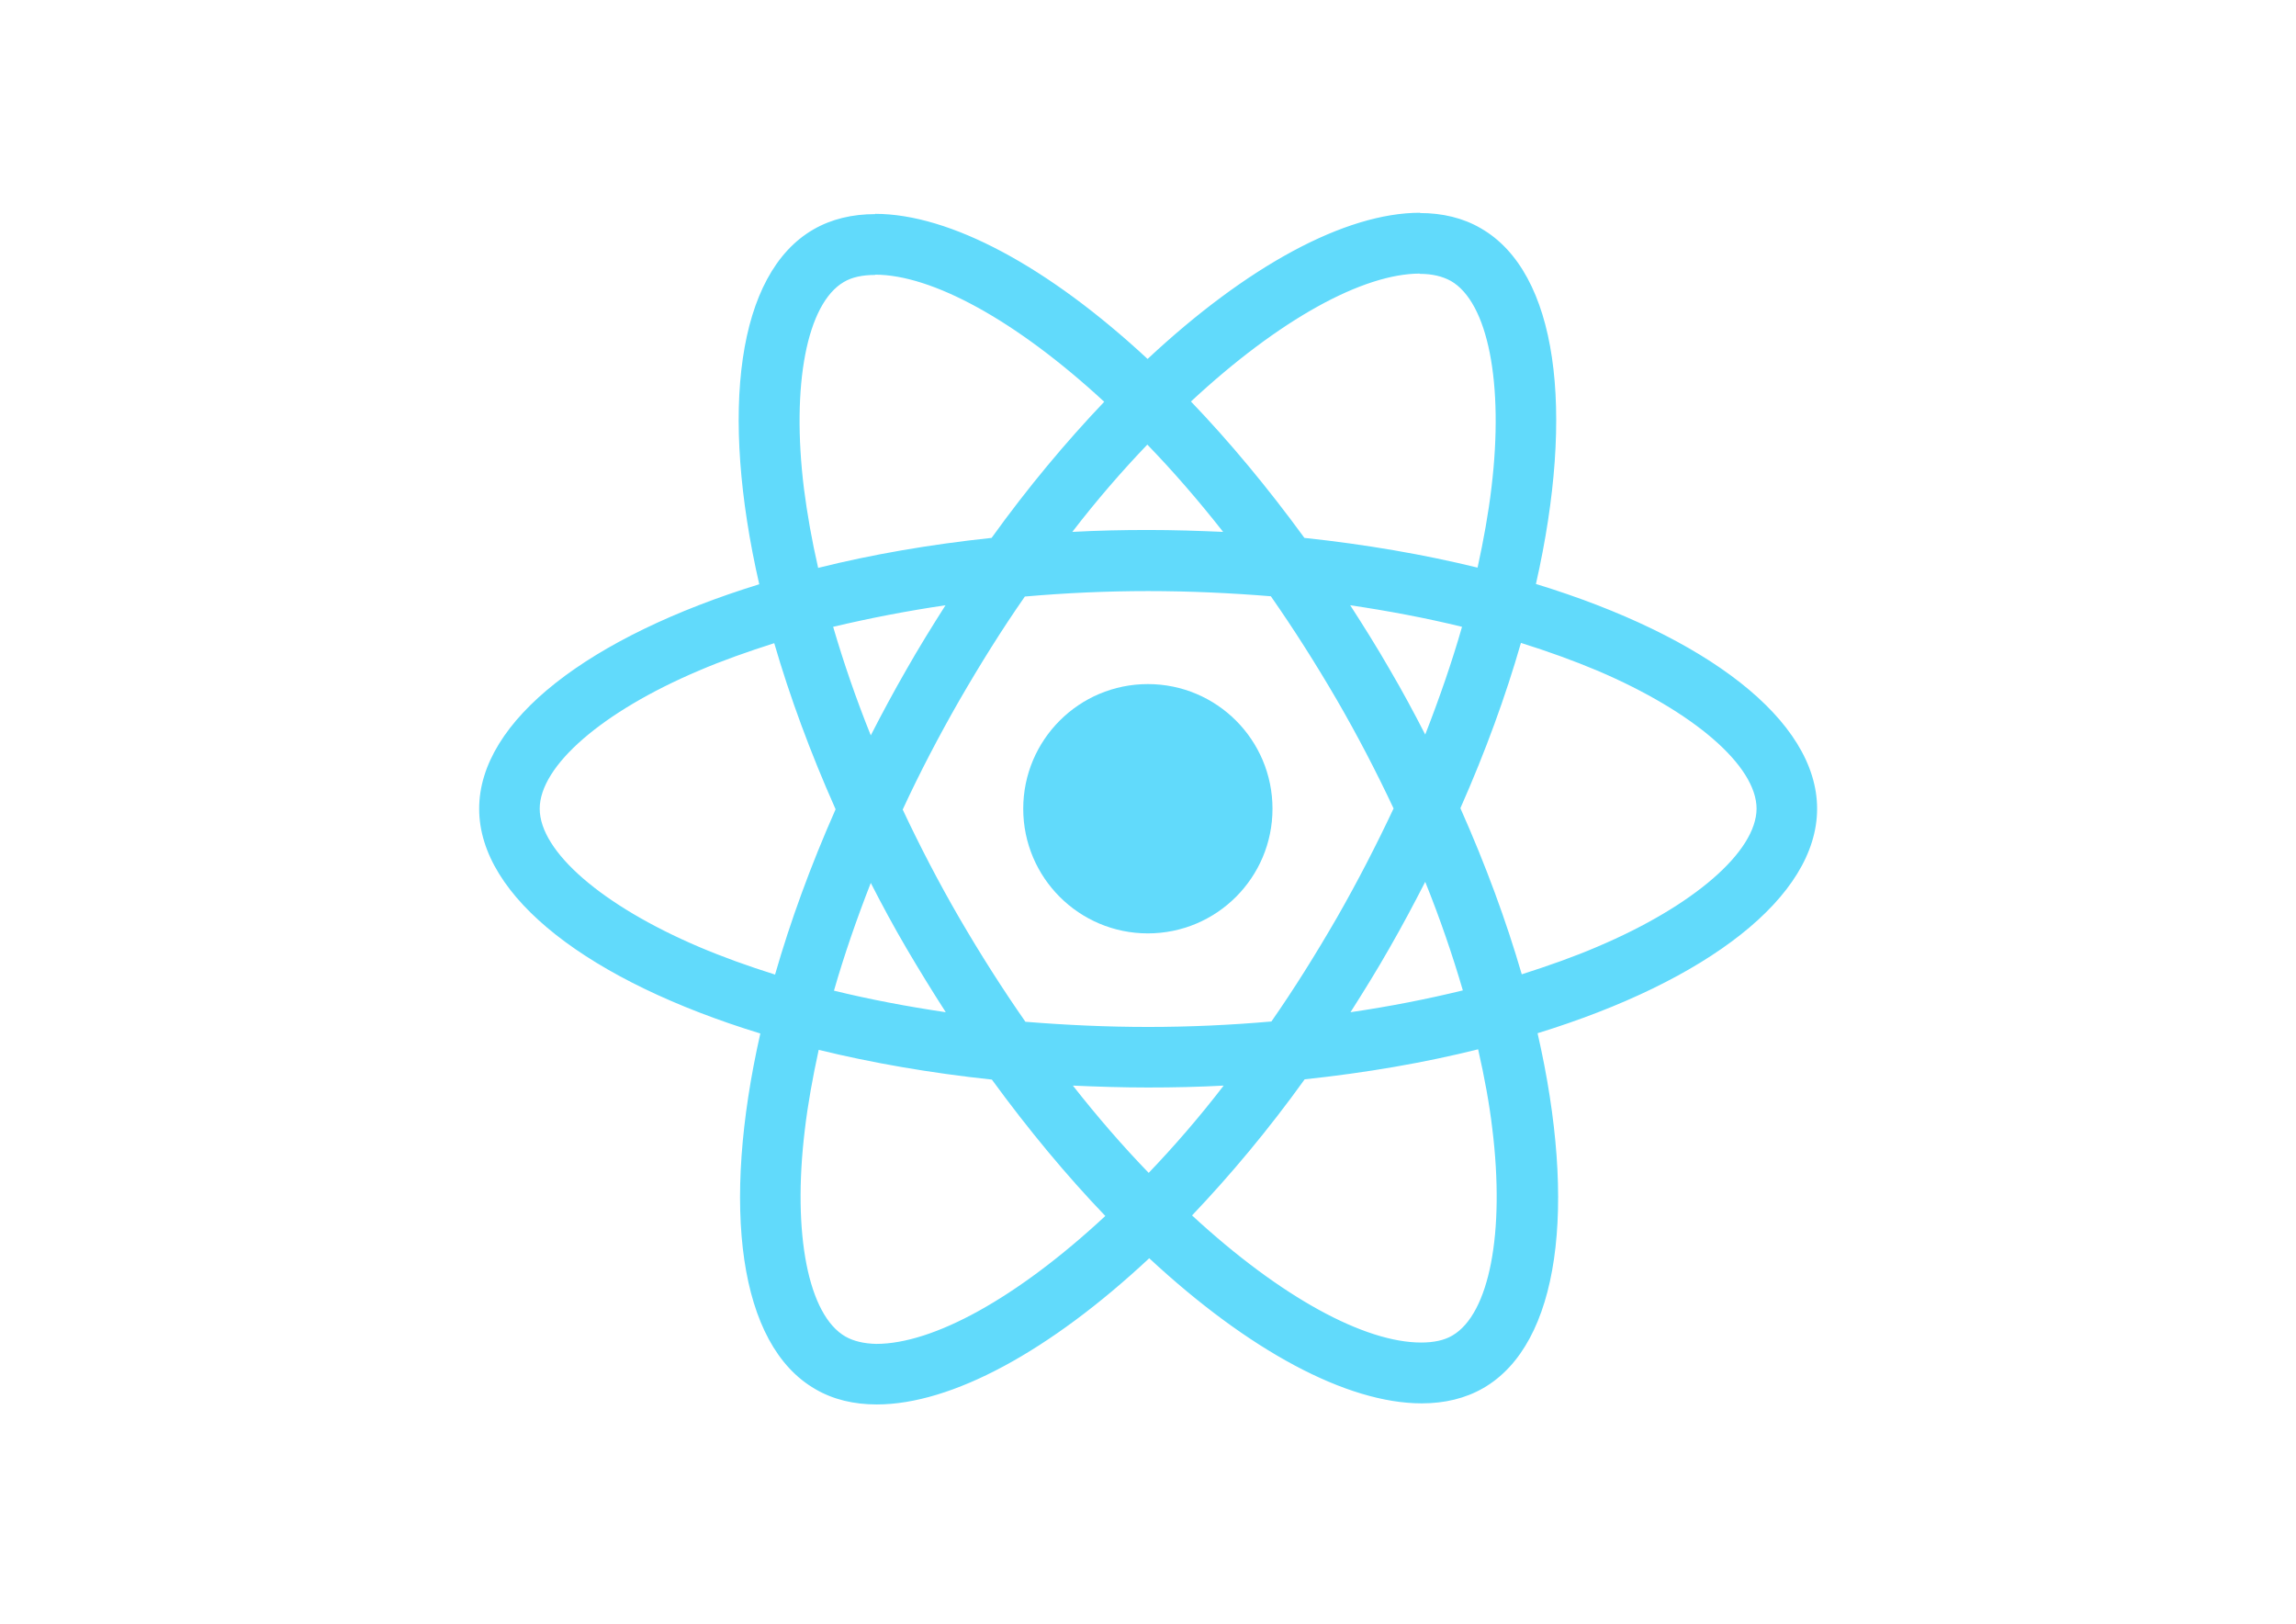
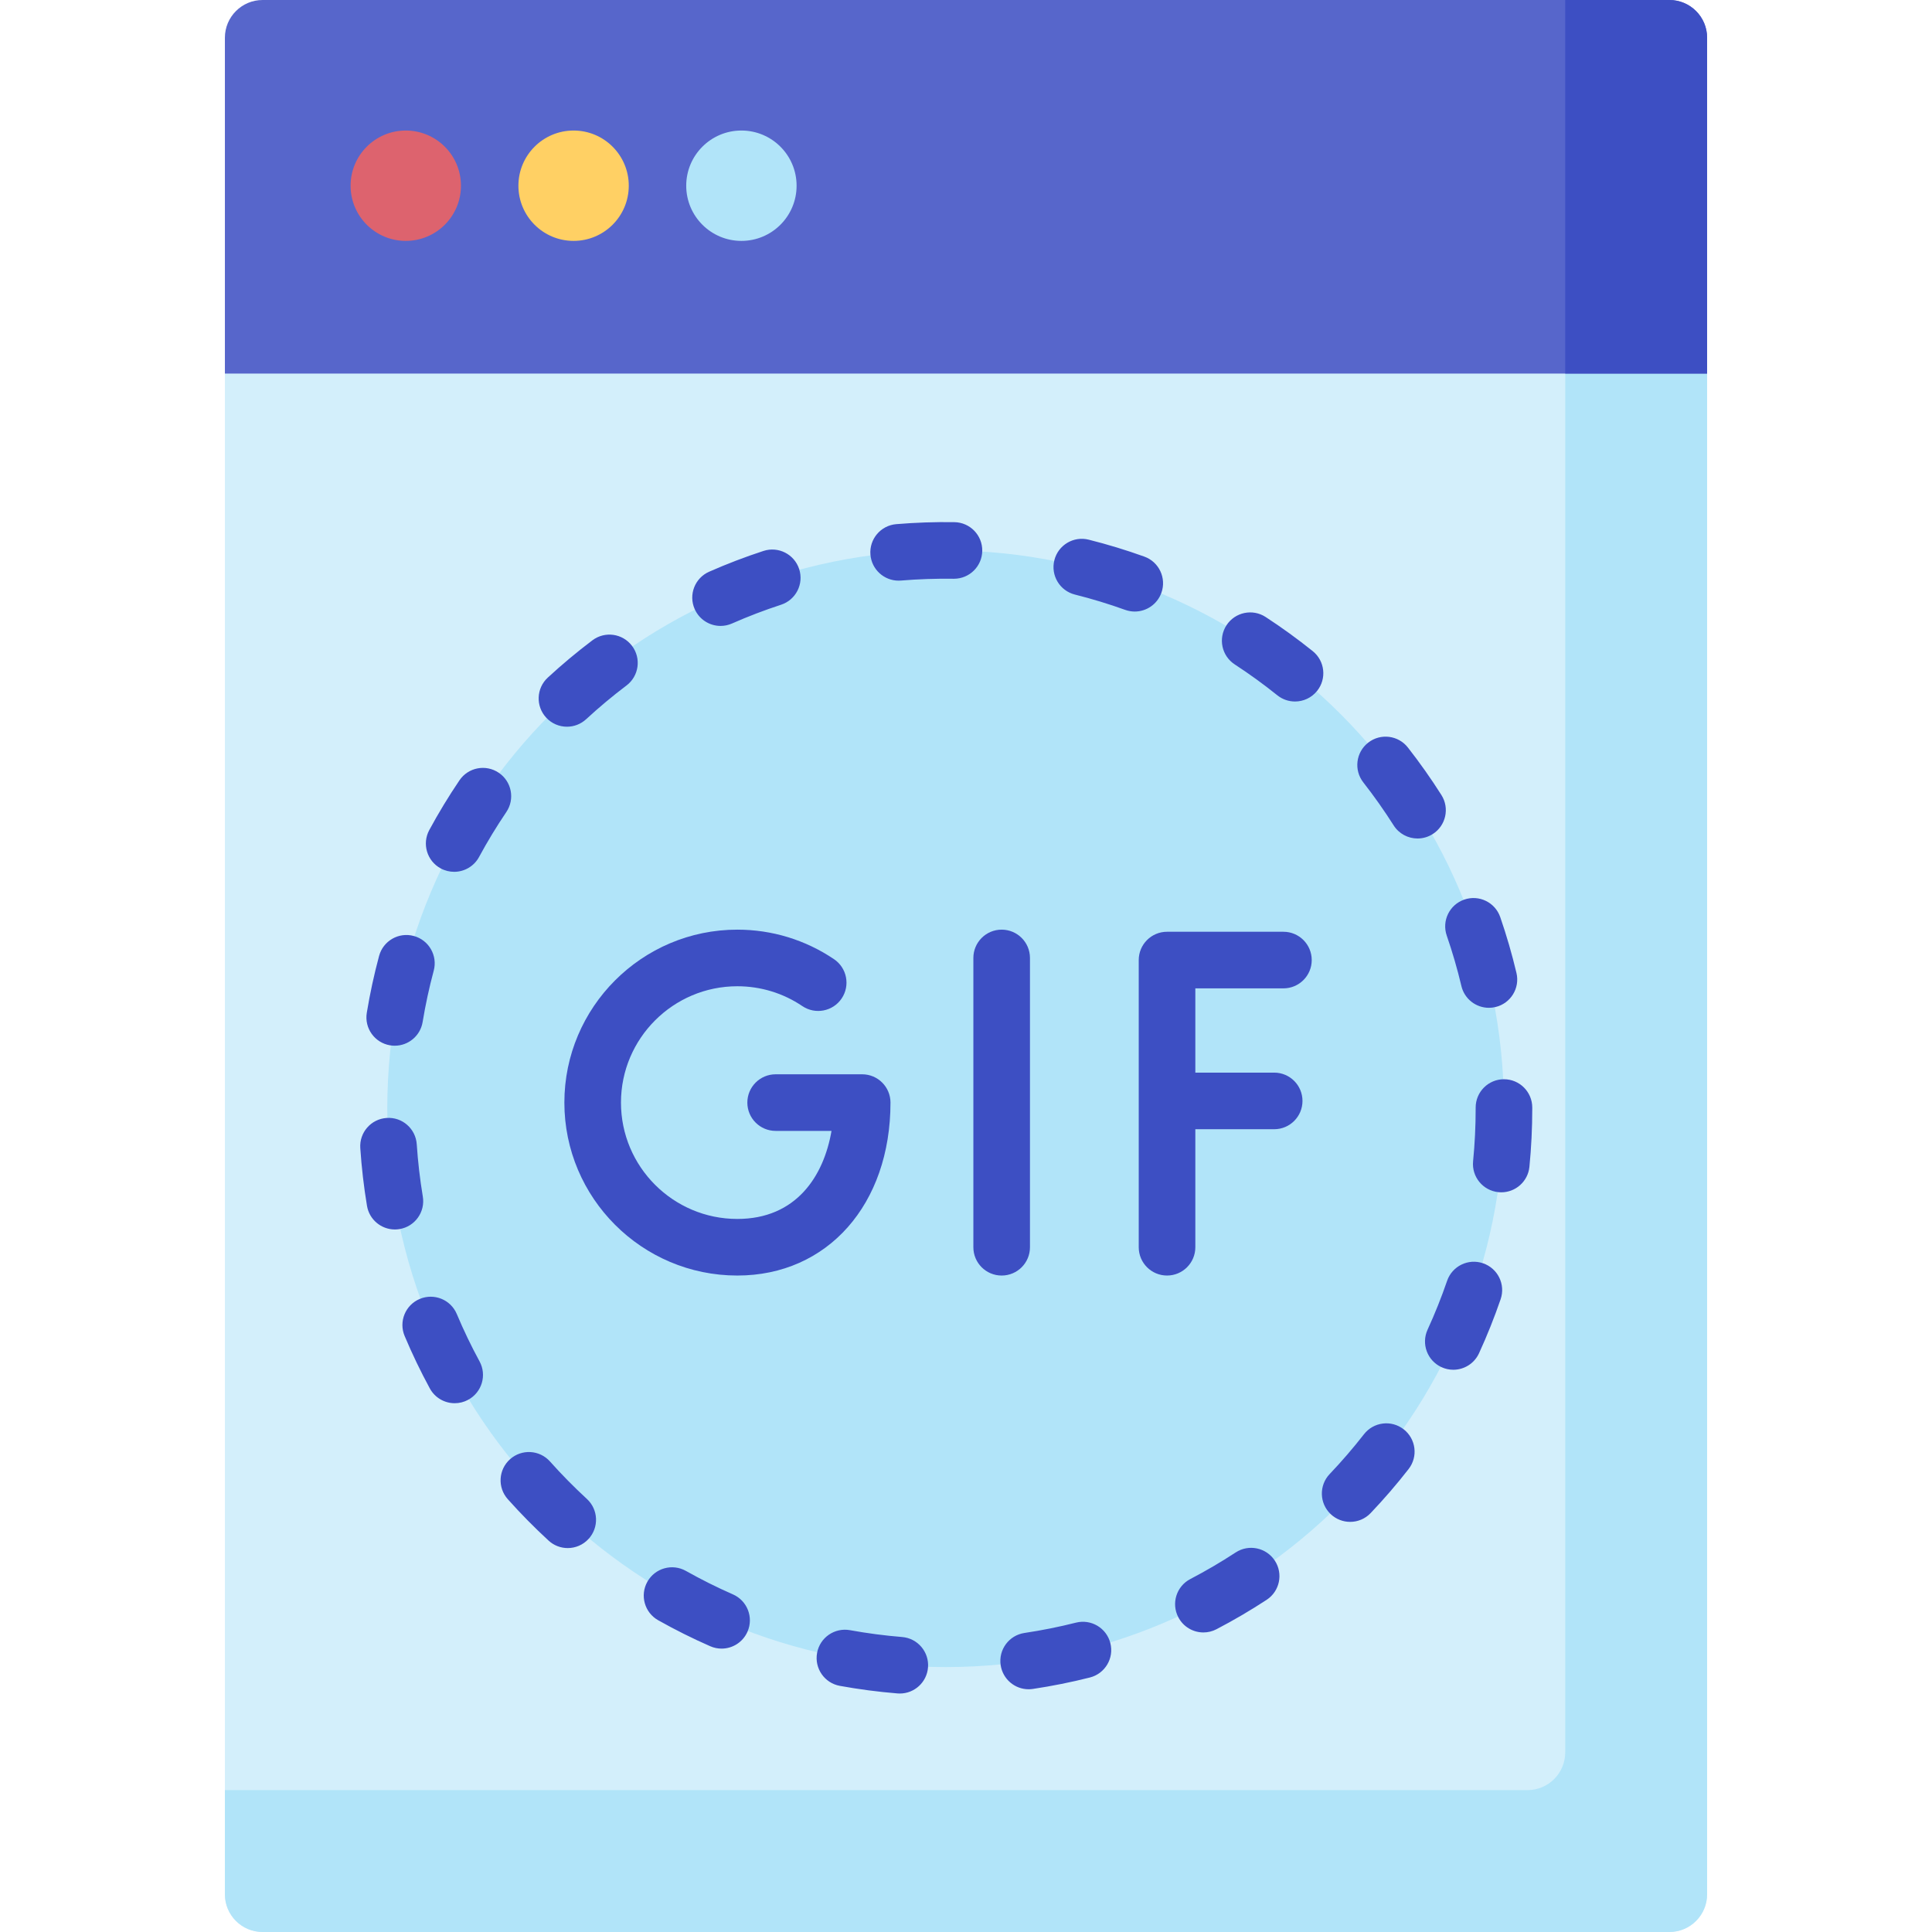
- <svg xmlns="http://www.w3.org/2000/svg" viewBox="0 0 841.9 595.3">
-   <g fill="#61DAFB">
-     <path d="M666.3 296.5c0-32.5-40.7-63.3-103.1-82.4 14.4-63.6 8-114.2-20.2-130.4-6.5-3.8-14.1-5.6-22.4-5.6v22.3c4.6 0 8.3.9 11.4 2.6 13.6 7.8 19.5 37.5 14.9 75.7-1.1 9.4-2.9 19.3-5.1 29.4-19.6-4.8-41-8.5-63.5-10.9-13.5-18.5-27.5-35.3-41.6-50 32.6-30.3 63.2-46.9 84-46.9V78c-27.5 0-63.5 19.6-99.9 53.6-36.4-33.8-72.4-53.2-99.9-53.2v22.3c20.7 0 51.4 16.5 84 46.6-14 14.7-28 31.4-41.3 49.9-22.6 2.4-44 6.1-63.6 11-2.3-10-4-19.7-5.2-29-4.7-38.2 1.1-67.9 14.6-75.8 3-1.8 6.9-2.6 11.5-2.6V78.5c-8.4 0-16 1.8-22.6 5.6-28.1 16.2-34.4 66.7-19.9 130.1-62.2 19.2-102.7 49.9-102.7 82.3 0 32.5 40.7 63.3 103.1 82.4-14.4 63.6-8 114.2 20.2 130.4 6.5 3.8 14.1 5.6 22.5 5.6 27.5 0 63.5-19.6 99.9-53.6 36.4 33.8 72.4 53.2 99.9 53.2 8.4 0 16-1.8 22.6-5.6 28.1-16.2 34.4-66.7 19.9-130.1 62-19.1 102.5-49.9 102.5-82.3zm-130.2-66.7c-3.7 12.9-8.3 26.2-13.5 39.5-4.1-8-8.4-16-13.1-24-4.6-8-9.5-15.8-14.4-23.4 14.2 2.1 27.9 4.7 41 7.9zm-45.8 106.5c-7.8 13.5-15.8 26.3-24.1 38.2-14.9 1.3-30 2-45.2 2-15.1 0-30.2-.7-45-1.9-8.3-11.9-16.4-24.6-24.2-38-7.6-13.1-14.5-26.4-20.8-39.8 6.2-13.4 13.2-26.8 20.7-39.9 7.8-13.5 15.8-26.3 24.1-38.2 14.9-1.3 30-2 45.2-2 15.1 0 30.2.7 45 1.9 8.3 11.9 16.4 24.6 24.2 38 7.6 13.1 14.5 26.4 20.8 39.8-6.3 13.4-13.2 26.8-20.7 39.9zm32.3-13c5.4 13.4 10 26.8 13.8 39.8-13.1 3.2-26.9 5.9-41.2 8 4.9-7.7 9.8-15.6 14.4-23.7 4.6-8 8.9-16.1 13-24.1zM421.2 430c-9.3-9.6-18.6-20.3-27.8-32 9 .4 18.2.7 27.5.7 9.4 0 18.7-.2 27.8-.7-9 11.7-18.3 22.4-27.5 32zm-74.4-58.9c-14.2-2.1-27.9-4.7-41-7.9 3.7-12.9 8.3-26.2 13.5-39.5 4.1 8 8.4 16 13.1 24 4.7 8 9.5 15.8 14.4 23.4zM420.7 163c9.3 9.6 18.6 20.3 27.8 32-9-.4-18.2-.7-27.5-.7-9.4 0-18.7.2-27.8.7 9-11.7 18.3-22.4 27.5-32zm-74 58.9c-4.9 7.7-9.8 15.6-14.4 23.7-4.6 8-8.9 16-13 24-5.4-13.4-10-26.8-13.8-39.8 13.1-3.1 26.9-5.8 41.2-7.9zm-90.5 125.2c-35.4-15.1-58.3-34.9-58.3-50.6 0-15.7 22.9-35.6 58.3-50.6 8.6-3.7 18-7 27.7-10.1 5.7 19.6 13.2 40 22.5 60.9-9.2 20.8-16.6 41.1-22.2 60.6-9.9-3.1-19.3-6.5-28-10.2zM310 490c-13.6-7.8-19.5-37.5-14.9-75.7 1.1-9.4 2.9-19.3 5.1-29.4 19.6 4.8 41 8.5 63.5 10.9 13.5 18.5 27.5 35.3 41.6 50-32.6 30.3-63.2 46.9-84 46.9-4.5-.1-8.3-1-11.3-2.7zm237.2-76.2c4.7 38.2-1.1 67.9-14.6 75.8-3 1.8-6.9 2.6-11.5 2.6-20.7 0-51.4-16.5-84-46.6 14-14.7 28-31.4 41.3-49.9 22.6-2.4 44-6.1 63.6-11 2.3 10.1 4.1 19.8 5.2 29.1zm38.5-66.7c-8.6 3.7-18 7-27.7 10.1-5.7-19.6-13.2-40-22.5-60.9 9.2-20.8 16.6-41.1 22.2-60.6 9.9 3.1 19.3 6.5 28.1 10.2 35.4 15.1 58.3 34.9 58.3 50.6-.1 15.7-23 35.6-58.4 50.6zM320.8 78.4z" />
-     <circle cx="420.9" cy="296.5" r="45.7" />
-     <path d="M520.5 78.1z" />
+ <svg xmlns="http://www.w3.org/2000/svg" id="Capa_1" enable-background="new 0 0 512 512" height="512" viewBox="0 0 512 512" width="512">
+   <g>
+     <g>
+       <g>
+         <path d="m442.401 512h-372.802c-5.523 0-9.999-4.477-9.999-9.999v-403.006l5-14.343h382.801l5 14.343v403.006c-.001 5.522-4.478 9.999-10 9.999z" fill="#d3effb" />
+       </g>
+       <g>
+         <path d="m447.401 84.652h-32.601v379.748c0 5.523-4.477 9.999-9.999 9.999h-345.201v27.601c0 5.523 4.477 9.999 9.999 9.999h372.802c5.523 0 9.999-4.477 9.999-9.999v-403.005z" fill="#b1e4f9" />
+       </g>
+       <g>
+         <path d="m452.4 98.995h-392.8v-88.995c0-5.523 4.477-10 10-10h372.8c5.523 0 10 4.477 10 10z" fill="#5766cb" />
+       </g>
+       <g>
+         <path d="m442.401 0h-27.601v98.995h37.6v-88.996c0-5.522-4.477-9.999-9.999-9.999z" fill="#3d4fc3" />
+       </g>
+       <g>
+         <circle cx="107.535" cy="49.216" fill="#dd636e" r="14.624" />
+       </g>
+       <g>
+         <circle cx="152.008" cy="49.216" fill="#ffd064" r="14.624" />
+       </g>
+       <g>
+         <circle cx="196.481" cy="49.216" fill="#b1e4f9" r="14.624" />
+       </g>
+     </g>
+     <g>
+       <circle cx="250.599" cy="293.826" fill="#b1e4f9" r="147.966" />
+     </g>
+     <g>
+       <path d="m238.463 448.8c-.204 0-.409-.008-.615-.024-5.108-.415-10.249-1.09-15.28-2.006-4.075-.742-6.776-4.647-6.034-8.722.742-4.076 4.647-6.772 8.722-6.035 4.546.828 9.191 1.437 13.807 1.812 4.128.335 7.203 3.954 6.868 8.082-.319 3.922-3.601 6.893-7.468 6.893zm34.131-1.13c-3.652 0-6.852-2.672-7.408-6.392-.612-4.096 2.212-7.914 6.309-8.526 4.585-.685 9.178-1.605 13.653-2.737 4.016-1.009 8.094 1.417 9.109 5.433 1.016 4.015-1.417 8.093-5.432 9.109-4.954 1.252-10.039 2.271-15.112 3.03-.377.055-.751.083-1.119.083zm-81.371-10.77c-1.006 0-2.028-.203-3.009-.634-4.685-2.055-9.326-4.372-13.793-6.887-3.609-2.031-4.888-6.604-2.856-10.214 2.033-3.609 6.606-4.887 10.214-2.855 4.036 2.271 8.228 4.365 12.46 6.221 3.793 1.664 5.519 6.088 3.855 9.88-1.234 2.812-3.985 4.489-6.871 4.489zm127.695-4.285c-2.705 0-5.319-1.469-6.656-4.034-1.915-3.673-.491-8.202 3.182-10.118 4.1-2.139 8.143-4.508 12.014-7.044 3.464-2.27 8.113-1.299 10.383 2.166 2.269 3.465 1.3 8.113-2.165 10.382-4.284 2.806-8.758 5.428-13.297 7.795-1.108.578-2.293.853-3.461.853zm-168.464-22.361c-1.815 0-3.634-.654-5.075-1.979-3.765-3.464-7.404-7.158-10.814-10.98-2.758-3.09-2.488-7.831.602-10.588 3.091-2.759 7.832-2.489 10.589.603 3.084 3.455 6.373 6.795 9.777 9.925 3.049 2.805 3.247 7.548.443 10.597-1.479 1.606-3.497 2.422-5.522 2.422zm207.35-6.943c-1.858 0-3.718-.685-5.17-2.067-3-2.856-3.117-7.603-.262-10.603 3.188-3.349 6.248-6.9 9.095-10.553 2.546-3.267 7.257-3.853 10.525-1.306 3.267 2.546 3.852 7.258 1.306 10.526-3.149 4.041-6.535 7.969-10.062 11.674-1.473 1.548-3.451 2.329-5.432 2.329zm-237.299-31.444c-2.66 0-5.237-1.418-6.597-3.921-2.447-4.503-4.693-9.177-6.677-13.894-1.606-3.818.187-8.215 4.006-9.821 3.82-1.605 8.215.187 9.821 4.005 1.791 4.26 3.82 8.482 6.03 12.55 1.977 3.639.63 8.192-3.01 10.169-1.137.619-2.364.912-3.573.912zm264.63-8.867c-1.046 0-2.109-.221-3.123-.686-3.764-1.727-5.416-6.179-3.688-9.944 1.932-4.21 3.672-8.56 5.171-12.929 1.345-3.918 5.612-6.005 9.528-4.659 3.918 1.345 6.004 5.61 4.659 9.528-1.661 4.839-3.587 9.655-5.726 14.316-1.262 2.751-3.98 4.374-6.821 4.374zm-280.492-37.177c-3.6 0-6.777-2.599-7.388-6.268-.839-5.038-1.437-10.187-1.776-15.306-.274-4.133 2.854-7.706 6.987-7.979 4.133-.296 7.705 2.854 7.979 6.987.307 4.627.847 9.282 1.605 13.833.681 4.086-2.079 7.95-6.165 8.63-.418.07-.833.103-1.242.103zm293.215-9.848c-.246 0-.493-.013-.743-.037-4.122-.405-7.135-4.075-6.73-8.197.451-4.593.68-9.275.68-13.916v-.315c0-4.142 3.358-7.5 7.5-7.5s7.5 3.357 7.5 7.5v.28c0 5.165-.253 10.34-.752 15.418-.381 3.873-3.644 6.767-7.455 6.767zm-293.246-38.85c-.405 0-.815-.032-1.227-.101-4.087-.673-6.855-4.531-6.182-8.618.832-5.057 1.928-10.127 3.257-15.069 1.076-4 5.19-6.37 9.19-5.294 4 1.075 6.37 5.19 5.294 9.19-1.201 4.462-2.19 9.041-2.942 13.608-.604 3.676-3.784 6.284-7.39 6.284zm289.963-10.045c-3.397 0-6.474-2.324-7.291-5.773-1.065-4.498-2.371-8.996-3.882-13.367-1.352-3.915.725-8.185 4.639-9.538 3.917-1.351 8.186.725 9.538 4.639 1.673 4.843 3.12 9.826 4.3 14.809.955 4.03-1.538 8.072-5.569 9.026-.581.138-1.163.204-1.735.204zm-274.222-36.039c-1.205 0-2.427-.29-3.561-.904-3.643-1.971-4.999-6.521-3.029-10.165 2.435-4.502 5.126-8.935 7.997-13.178 2.322-3.43 6.985-4.328 10.414-2.007 3.43 2.321 4.329 6.984 2.007 10.414-2.594 3.833-5.025 7.839-7.225 11.907-1.357 2.51-3.938 3.933-6.603 3.933zm255.312-8.832c-2.483 0-4.913-1.232-6.341-3.485-2.474-3.903-5.176-7.732-8.031-11.381-2.552-3.262-1.976-7.975 1.286-10.528 3.263-2.554 7.976-1.976 10.528 1.286 3.159 4.037 6.148 8.274 8.885 12.592 2.218 3.499 1.179 8.132-2.319 10.35-1.244.789-2.634 1.166-4.008 1.166zm-225.414-29.622c-2.02 0-4.034-.811-5.512-2.412-2.809-3.044-2.62-7.789.423-10.598 3.761-3.472 7.739-6.797 11.824-9.882 3.305-2.498 8.007-1.841 10.504 1.464 2.496 3.305 1.841 8.008-1.464 10.504-3.693 2.79-7.29 5.796-10.69 8.935-1.442 1.331-3.266 1.989-5.085 1.989zm192.938-6.681c-1.648 0-3.307-.541-4.693-1.653-3.606-2.897-7.4-5.648-11.277-8.176-3.47-2.262-4.449-6.908-2.186-10.378s6.91-4.447 10.378-2.185c4.29 2.797 8.489 5.841 12.48 9.047 3.229 2.595 3.743 7.315 1.149 10.543-1.481 1.844-3.656 2.802-5.851 2.802zm-152.231-20.03c-2.882 0-5.629-1.67-6.866-4.476-1.671-3.79.047-8.216 3.837-9.887 4.69-2.068 9.535-3.922 14.4-5.509 3.937-1.285 8.171.865 9.457 4.802 1.285 3.937-.865 8.171-4.802 9.457-4.393 1.434-8.768 3.107-13.003 4.974-.985.433-2.012.639-3.023.639zm109.763-3.81c-.843 0-1.701-.144-2.54-.445-4.35-1.566-8.831-2.931-13.316-4.054-4.018-1.007-6.459-5.08-5.452-9.098 1.007-4.016 5.081-6.459 9.097-5.452 4.969 1.245 9.933 2.757 14.753 4.492 3.897 1.403 5.919 5.7 4.515 9.597-1.102 3.057-3.984 4.96-7.057 4.96zm-62.582-8.189c-3.86 0-7.139-2.962-7.465-6.878-.344-4.128 2.724-7.753 6.852-8.096 5.089-.423 10.294-.602 15.393-.525 4.142.061 7.45 3.467 7.389 7.608-.06 4.104-3.406 7.39-7.496 7.39-.038 0-.075 0-.112-.001-4.632-.063-9.328.092-13.93.477-.213.018-.423.025-.631.025z" fill="#3d4fc3" />
+     </g>
+     <g fill="#3d4fc3">
+       <path d="m265.452 246.366c-4.142 0-7.5 3.357-7.5 7.5v76.666c0 4.143 3.358 7.5 7.5 7.5s7.5-3.357 7.5-7.5v-76.666c0-4.143-3.358-7.5-7.5-7.5z" />
+       <path d="m340.122 261.926c4.142 0 7.5-3.357 7.5-7.5 0-4.142-3.358-7.5-7.5-7.5h-30.846c-4.142 0-7.5 3.357-7.5 7.5v76.104c0 4.143 3.358 7.5 7.5 7.5s7.5-3.357 7.5-7.5v-31.274h20.896c4.142 0 7.5-3.357 7.5-7.5 0-4.142-3.358-7.5-7.5-7.5h-20.896v-22.332h23.346z" />
+       <path d="m228.488 284.699h-22.934c-4.142 0-7.5 3.357-7.5 7.5s3.358 7.5 7.5 7.5h14.804c-2.054 11.975-9.34 23.334-24.961 23.334-17.002 0-30.833-13.831-30.833-30.833s13.832-30.833 30.833-30.833c6.18 0 12.14 1.819 17.234 5.261 3.431 2.316 8.094 1.416 10.413-2.016s1.416-8.094-2.016-10.414c-7.583-5.124-16.446-7.832-25.631-7.832-25.272 0-45.833 20.561-45.833 45.832 0 25.272 20.56 45.833 45.833 45.833 23.899 0 40.591-18.847 40.591-45.833 0-4.142-3.358-7.499-7.5-7.499z" />
+     </g>
  </g>
</svg>
